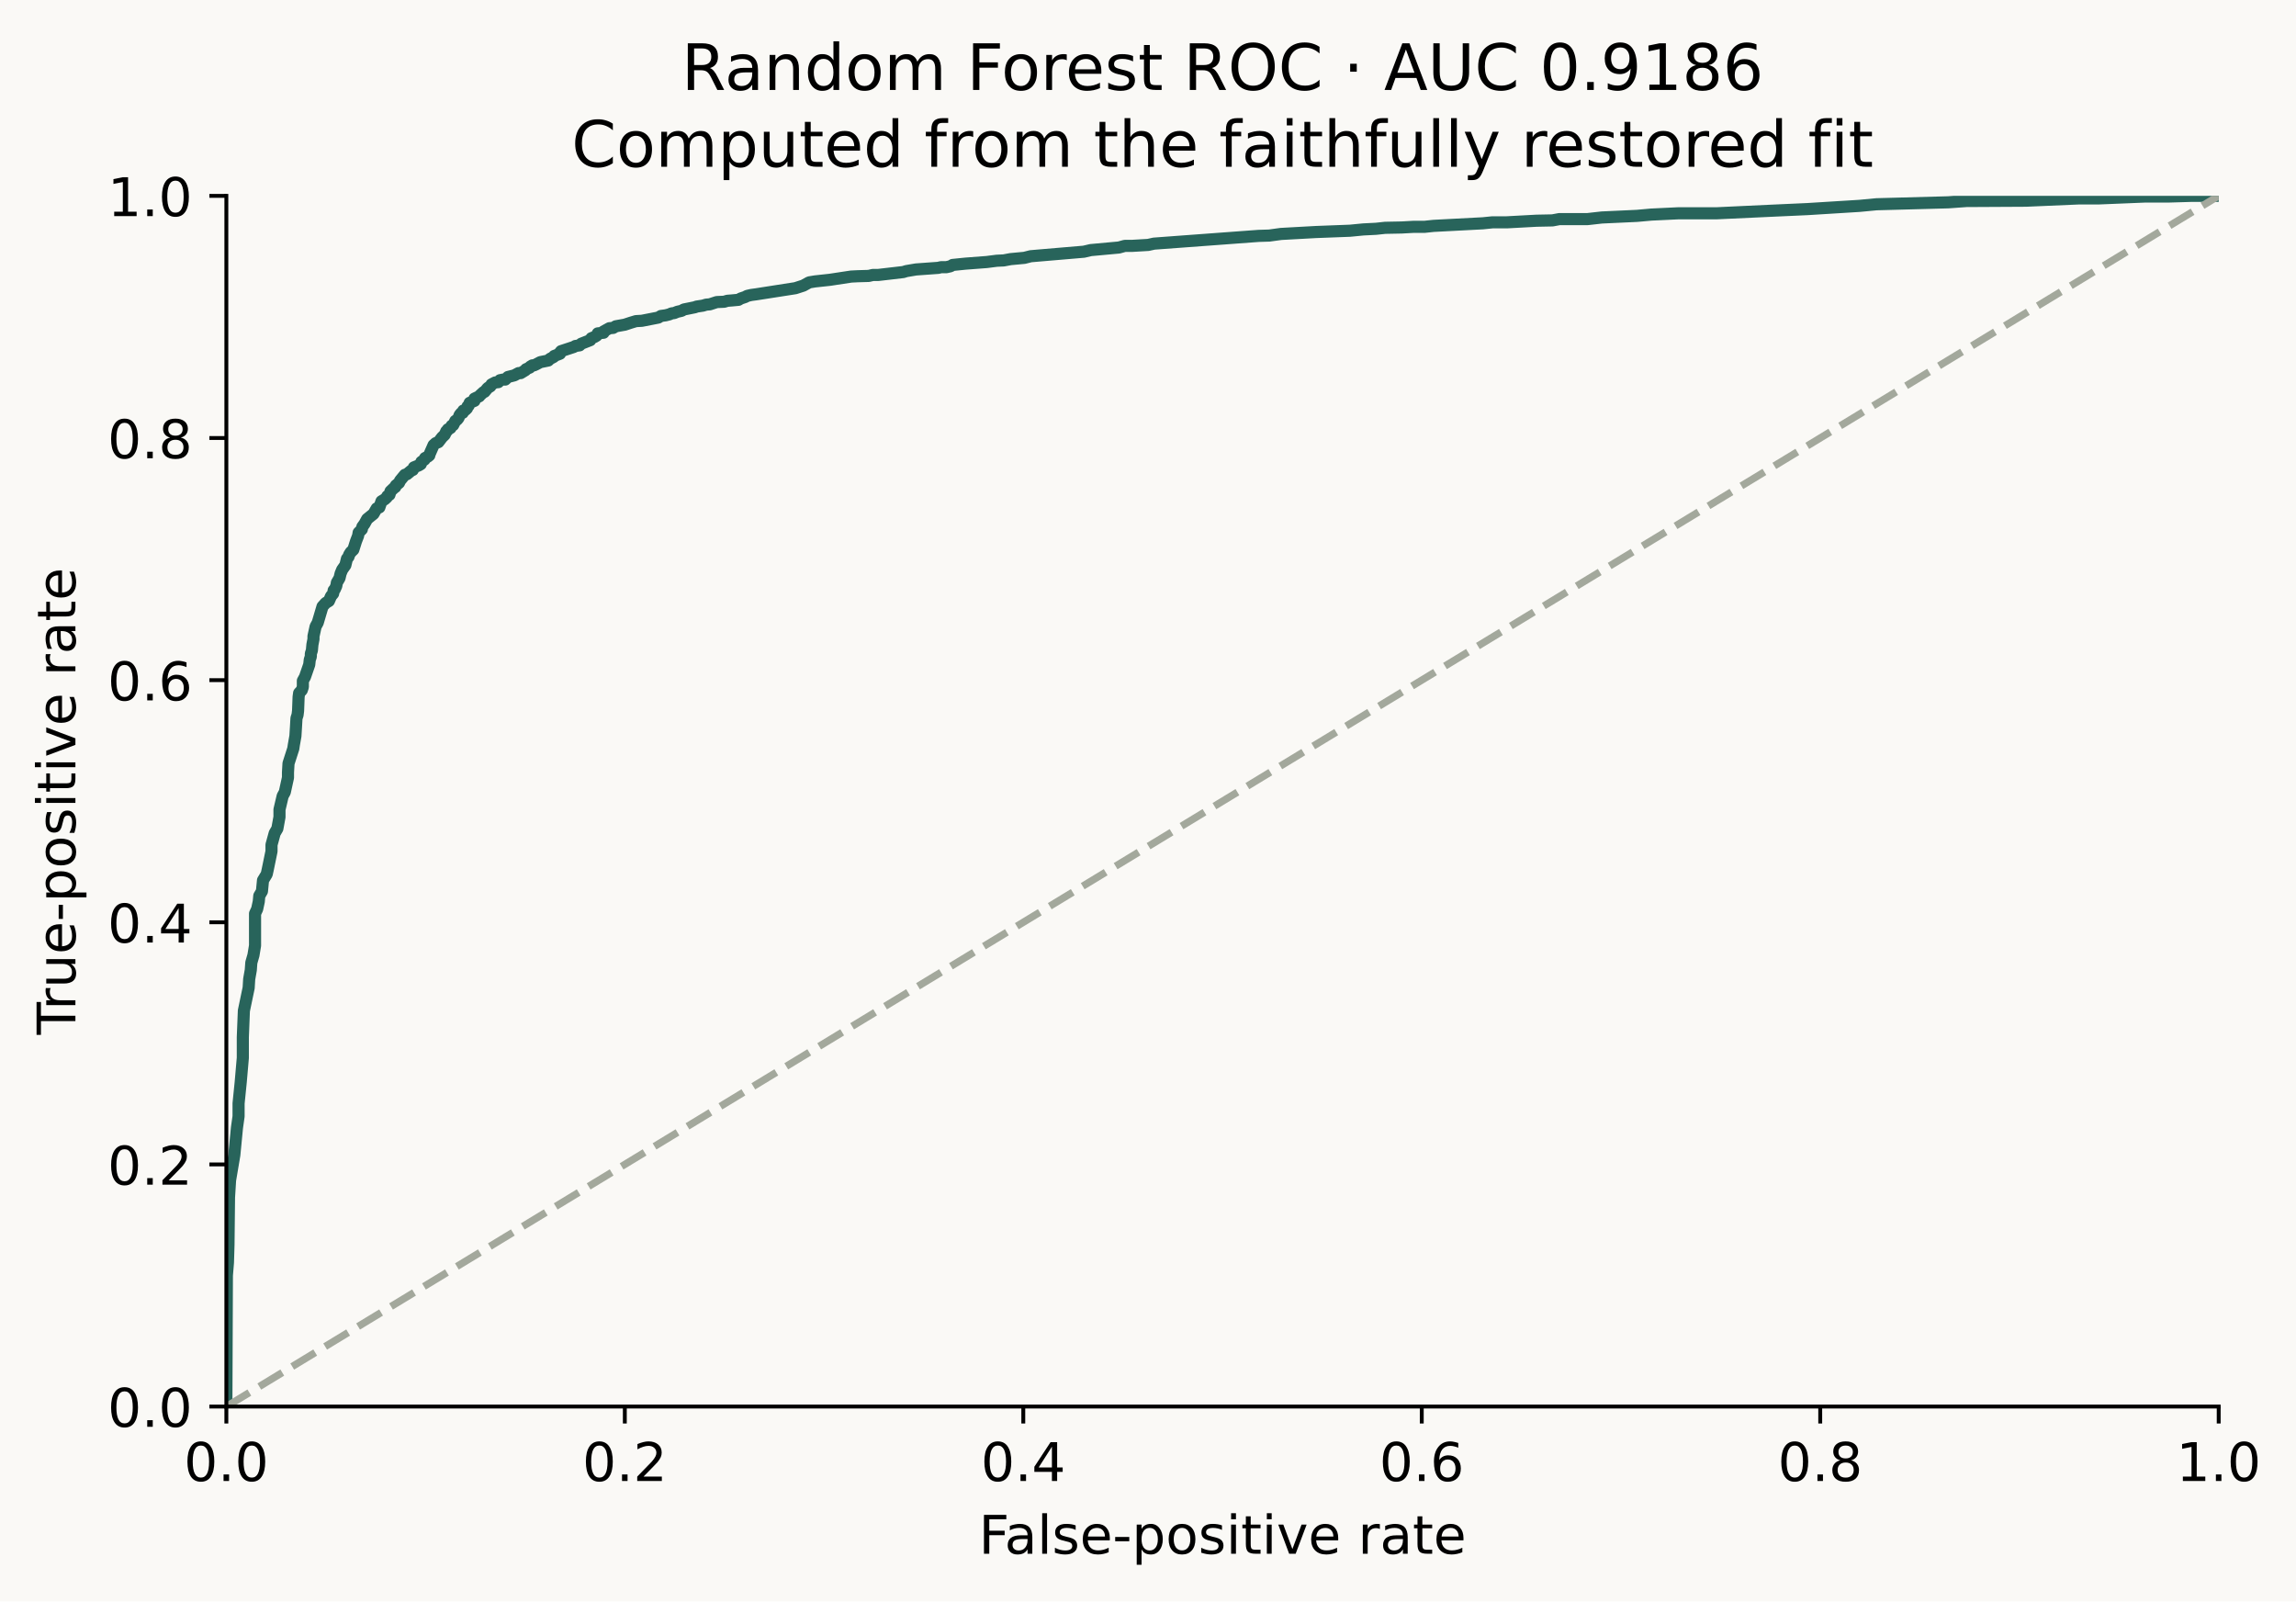
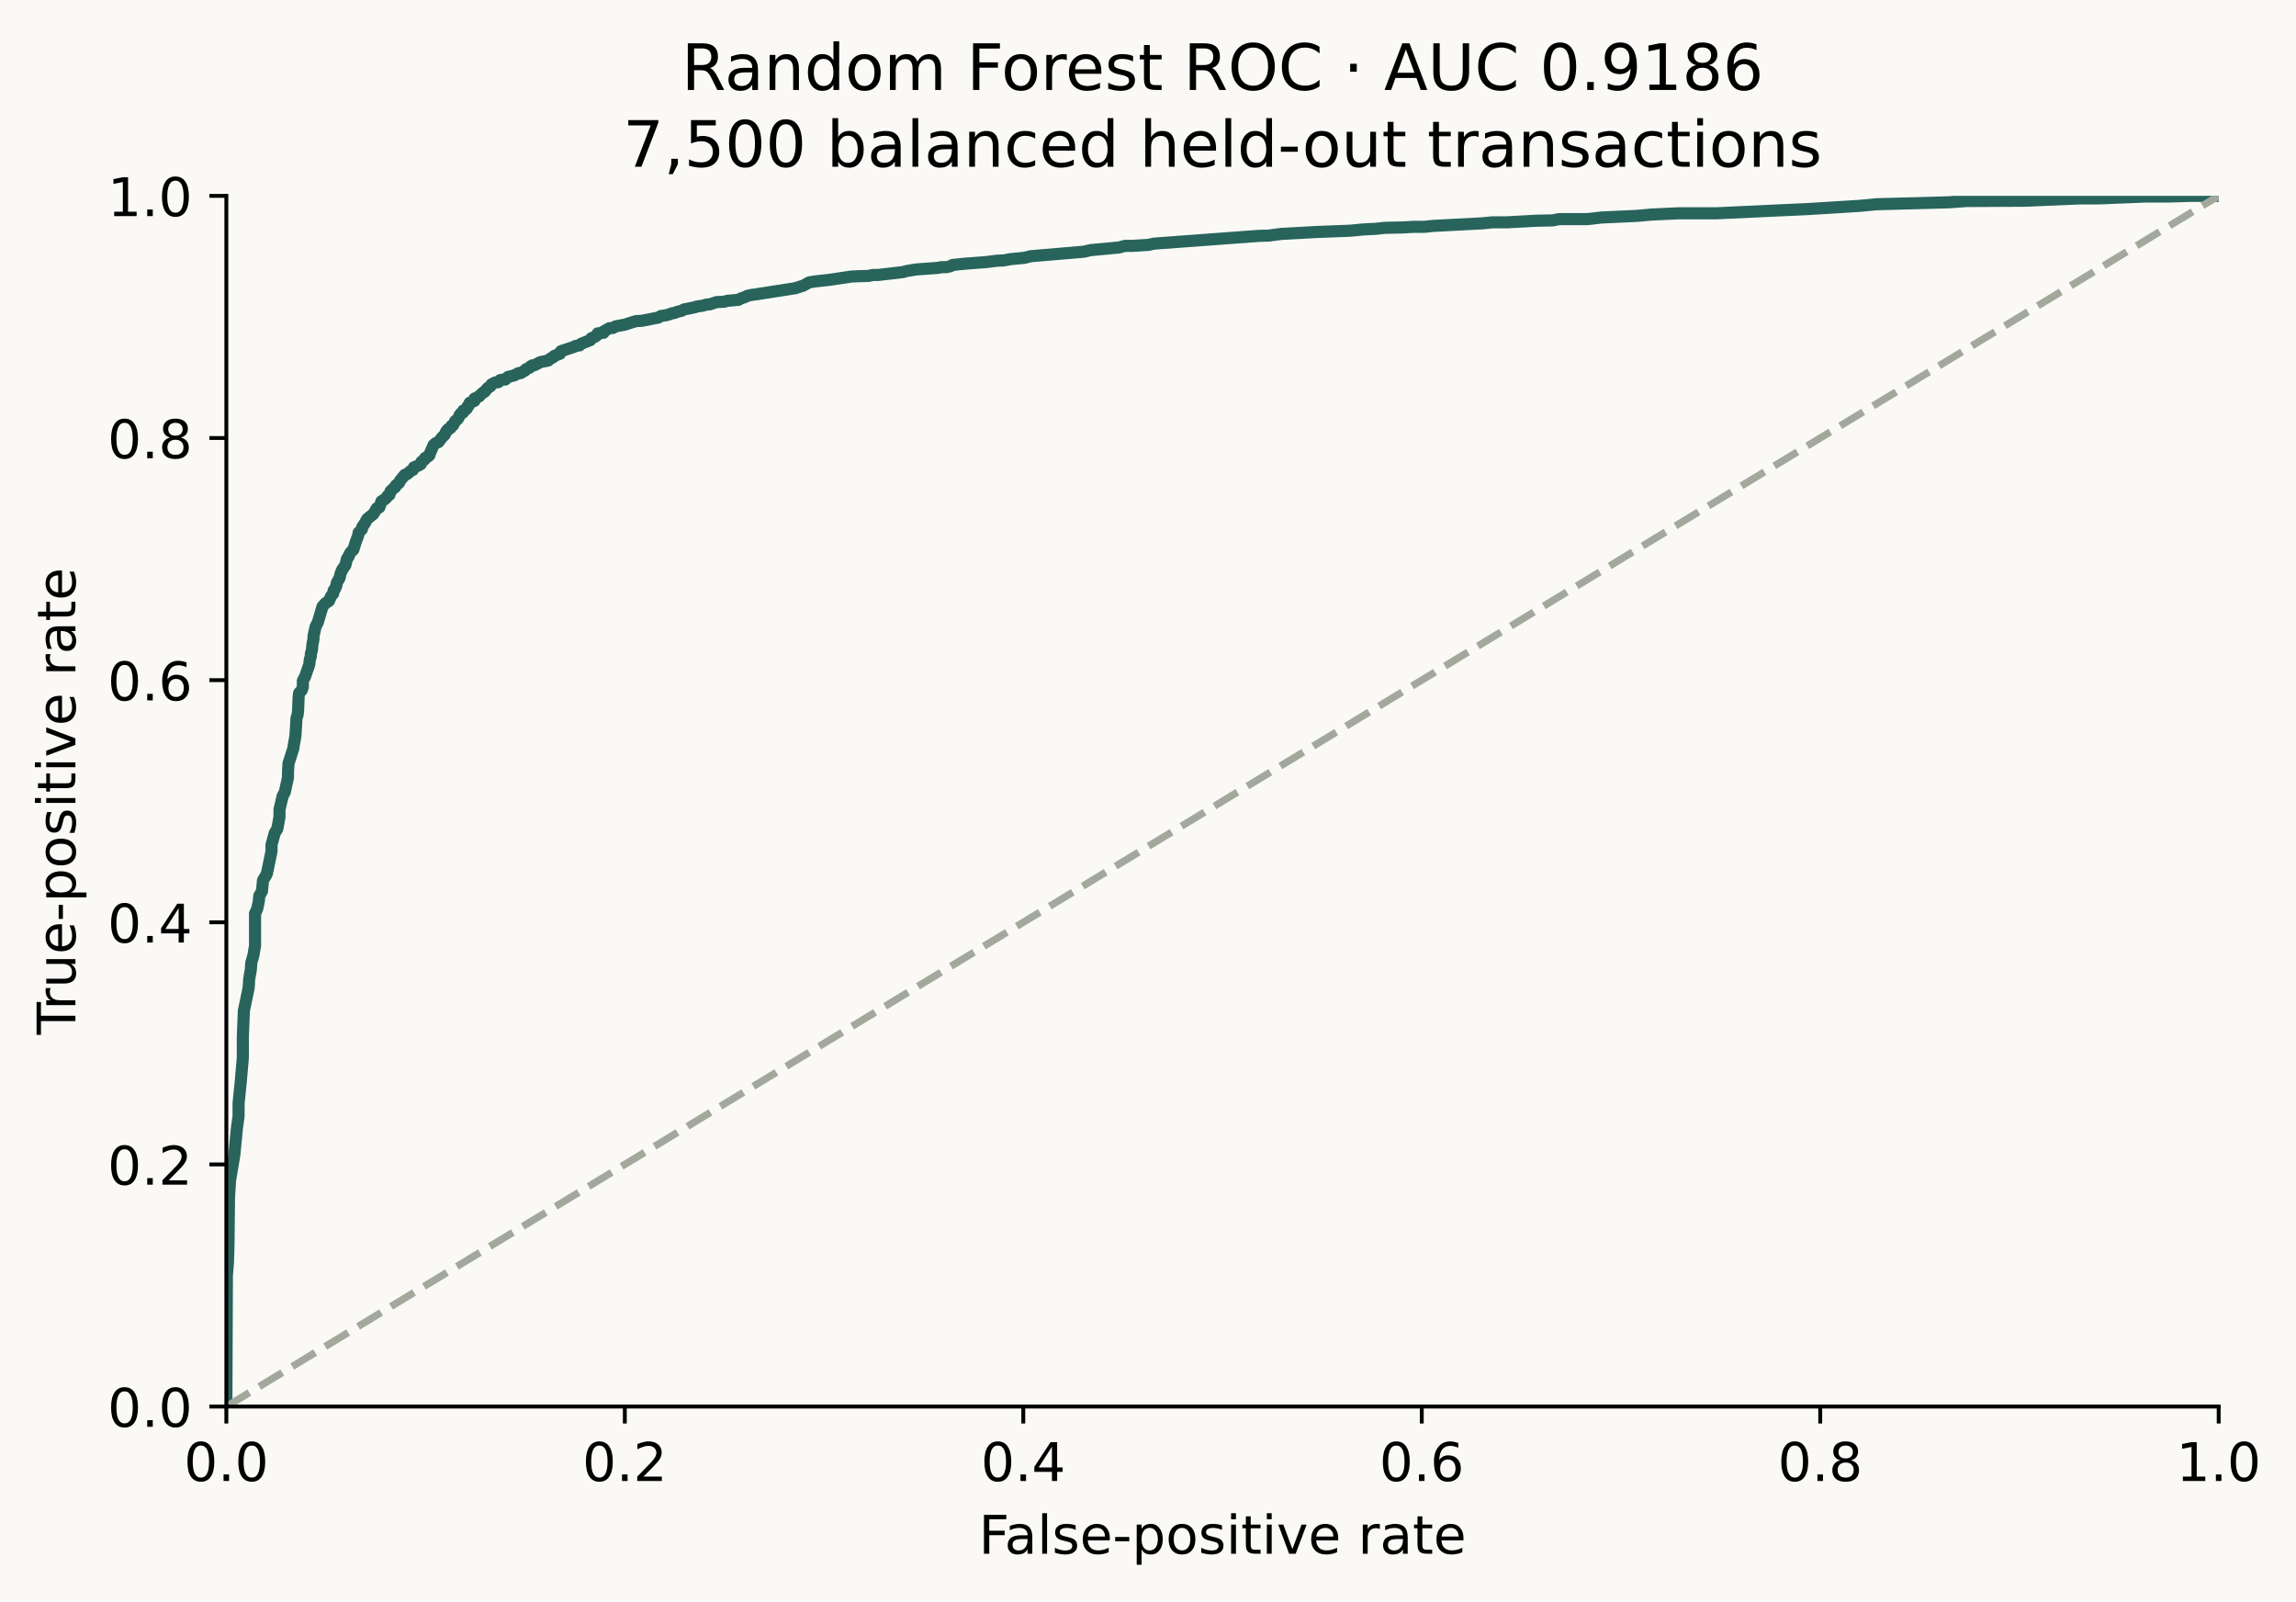
<svg xmlns="http://www.w3.org/2000/svg" xmlns:xlink="http://www.w3.org/1999/xlink" width="473.641pt" height="330.301pt" viewBox="0 0 473.641 330.301" version="1.1">
  <defs>
    <style type="text/css">*{stroke-linejoin: round; stroke-linecap: butt}</style>
  </defs>
  <g id="figure_1">
    <g id="patch_1">
      <path d="M 0 330.301  L 473.641 330.301  L 473.641 0  L 0 0  z " style="fill: #faf9f6" />
    </g>
    <g id="axes_1">
      <g id="patch_2">
        <path d="M 46.694 290.1  L 457.694 290.1  L 457.694 40.395  L 46.694 40.395  z " style="fill: #faf9f6" />
      </g>
      <g id="matplotlib.axis_1">
        <g id="xtick_1">
          <g id="line2d_1">
            <defs>
-               <path id="m5fd1dc9ee6" d="M 0 0  L 0 3.5  " style="stroke: #000000; stroke-width: 0.8" />
+               <path id="m4e3b439e68" d="M 0 0  L 0 3.5  " style="stroke: #000000; stroke-width: 0.8" />
            </defs>
            <g>
-               <use xlink:href="#m5fd1dc9ee6" x="46.694" y="290.1" style="stroke: #000000; stroke-width: 0.8" />
+               <use xlink:href="#m4e3b439e68" x="46.694" y="290.1" style="stroke: #000000; stroke-width: 0.8" />
            </g>
          </g>
          <g id="text_1">
            <text style="font-size: 11px; font-family: 'DejaVu Sans'; text-anchor: middle" x="46.694" y="305.457" transform="rotate(-0 46.6943 305.4573)">0.0</text>
          </g>
        </g>
        <g id="xtick_2">
          <g id="line2d_2">
            <g>
-               <use xlink:href="#m5fd1dc9ee6" x="128.894" y="290.1" style="stroke: #000000; stroke-width: 0.8" />
+               <use xlink:href="#m4e3b439e68" x="128.894" y="290.1" style="stroke: #000000; stroke-width: 0.8" />
            </g>
          </g>
          <g id="text_2">
            <text style="font-size: 11px; font-family: 'DejaVu Sans'; text-anchor: middle" x="128.894" y="305.457" transform="rotate(-0 128.8943 305.4573)">0.2</text>
          </g>
        </g>
        <g id="xtick_3">
          <g id="line2d_3">
            <g>
-               <use xlink:href="#m5fd1dc9ee6" x="211.094" y="290.1" style="stroke: #000000; stroke-width: 0.8" />
+               <use xlink:href="#m4e3b439e68" x="211.094" y="290.1" style="stroke: #000000; stroke-width: 0.8" />
            </g>
          </g>
          <g id="text_3">
            <text style="font-size: 11px; font-family: 'DejaVu Sans'; text-anchor: middle" x="211.094" y="305.457" transform="rotate(-0 211.0943 305.4573)">0.4</text>
          </g>
        </g>
        <g id="xtick_4">
          <g id="line2d_4">
            <g>
-               <use xlink:href="#m5fd1dc9ee6" x="293.294" y="290.1" style="stroke: #000000; stroke-width: 0.8" />
+               <use xlink:href="#m4e3b439e68" x="293.294" y="290.1" style="stroke: #000000; stroke-width: 0.8" />
            </g>
          </g>
          <g id="text_4">
            <text style="font-size: 11px; font-family: 'DejaVu Sans'; text-anchor: middle" x="293.294" y="305.457" transform="rotate(-0 293.2943 305.4573)">0.6</text>
          </g>
        </g>
        <g id="xtick_5">
          <g id="line2d_5">
            <g>
-               <use xlink:href="#m5fd1dc9ee6" x="375.494" y="290.1" style="stroke: #000000; stroke-width: 0.8" />
+               <use xlink:href="#m4e3b439e68" x="375.494" y="290.1" style="stroke: #000000; stroke-width: 0.8" />
            </g>
          </g>
          <g id="text_5">
            <text style="font-size: 11px; font-family: 'DejaVu Sans'; text-anchor: middle" x="375.494" y="305.457" transform="rotate(-0 375.4943 305.4573)">0.8</text>
          </g>
        </g>
        <g id="xtick_6">
          <g id="line2d_6">
            <g>
-               <use xlink:href="#m5fd1dc9ee6" x="457.694" y="290.1" style="stroke: #000000; stroke-width: 0.8" />
+               <use xlink:href="#m4e3b439e68" x="457.694" y="290.1" style="stroke: #000000; stroke-width: 0.8" />
            </g>
          </g>
          <g id="text_6">
            <text style="font-size: 11px; font-family: 'DejaVu Sans'; text-anchor: middle" x="457.694" y="305.457" transform="rotate(-0 457.6943 305.4573)">1.0</text>
          </g>
        </g>
        <g id="text_7">
          <text style="font-size: 11px; font-family: 'DejaVu Sans'; text-anchor: middle" x="252.194" y="320.458" transform="rotate(-0 252.1943 320.4582)">False-positive rate</text>
        </g>
      </g>
      <g id="matplotlib.axis_2">
        <g id="ytick_1">
          <g id="line2d_7">
            <defs>
-               <path id="mad8d70ab41" d="M 0 0  L -3.5 0  " style="stroke: #000000; stroke-width: 0.8" />
+               <path id="m7304bde389" d="M 0 0  L -3.5 0  " style="stroke: #000000; stroke-width: 0.8" />
            </defs>
            <g>
-               <use xlink:href="#mad8d70ab41" x="46.694" y="290.1" style="stroke: #000000; stroke-width: 0.8" />
+               <use xlink:href="#m7304bde389" x="46.694" y="290.1" style="stroke: #000000; stroke-width: 0.8" />
            </g>
          </g>
          <g id="text_8">
            <text style="font-size: 11px; font-family: 'DejaVu Sans'; text-anchor: end" x="39.694" y="294.279" transform="rotate(-0 39.6943 294.2786)">0.0</text>
          </g>
        </g>
        <g id="ytick_2">
          <g id="line2d_8">
            <g>
-               <use xlink:href="#mad8d70ab41" x="46.694" y="240.159" style="stroke: #000000; stroke-width: 0.8" />
+               <use xlink:href="#m7304bde389" x="46.694" y="240.159" style="stroke: #000000; stroke-width: 0.8" />
            </g>
          </g>
          <g id="text_9">
            <text style="font-size: 11px; font-family: 'DejaVu Sans'; text-anchor: end" x="39.694" y="244.338" transform="rotate(-0 39.6943 244.3376)">0.2</text>
          </g>
        </g>
        <g id="ytick_3">
          <g id="line2d_9">
            <g>
-               <use xlink:href="#mad8d70ab41" x="46.694" y="190.218" style="stroke: #000000; stroke-width: 0.8" />
+               <use xlink:href="#m7304bde389" x="46.694" y="190.218" style="stroke: #000000; stroke-width: 0.8" />
            </g>
          </g>
          <g id="text_10">
            <text style="font-size: 11px; font-family: 'DejaVu Sans'; text-anchor: end" x="39.694" y="194.397" transform="rotate(-0 39.6943 194.3966)">0.4</text>
          </g>
        </g>
        <g id="ytick_4">
          <g id="line2d_10">
            <g>
-               <use xlink:href="#mad8d70ab41" x="46.694" y="140.277" style="stroke: #000000; stroke-width: 0.8" />
+               <use xlink:href="#m7304bde389" x="46.694" y="140.277" style="stroke: #000000; stroke-width: 0.8" />
            </g>
          </g>
          <g id="text_11">
            <text style="font-size: 11px; font-family: 'DejaVu Sans'; text-anchor: end" x="39.694" y="144.456" transform="rotate(-0 39.6943 144.4556)">0.6</text>
          </g>
        </g>
        <g id="ytick_5">
          <g id="line2d_11">
            <g>
-               <use xlink:href="#mad8d70ab41" x="46.694" y="90.336" style="stroke: #000000; stroke-width: 0.8" />
+               <use xlink:href="#m7304bde389" x="46.694" y="90.336" style="stroke: #000000; stroke-width: 0.8" />
            </g>
          </g>
          <g id="text_12">
            <text style="font-size: 11px; font-family: 'DejaVu Sans'; text-anchor: end" x="39.694" y="94.515" transform="rotate(-0 39.6943 94.51456)">0.8</text>
          </g>
        </g>
        <g id="ytick_6">
          <g id="line2d_12">
            <g>
-               <use xlink:href="#mad8d70ab41" x="46.694" y="40.395" style="stroke: #000000; stroke-width: 0.8" />
+               <use xlink:href="#m7304bde389" x="46.694" y="40.395" style="stroke: #000000; stroke-width: 0.8" />
            </g>
          </g>
          <g id="text_13">
            <text style="font-size: 11px; font-family: 'DejaVu Sans'; text-anchor: end" x="39.694" y="44.574" transform="rotate(-0 39.6943 44.57355)">1.0</text>
          </g>
        </g>
        <g id="text_14">
          <text style="font-size: 11px; font-family: 'DejaVu Sans'; text-anchor: middle" x="15.558" y="165.247" transform="rotate(-90 15.55828 165.2474)">True-positive rate</text>
        </g>
      </g>
      <g id="line2d_13">
-         <path d="M 457.694 40.395  L 451.995 40.395  L 447.501 40.528  L 442.569 40.528  L 432.815 40.928  L 428.76 40.928  L 417.909 41.394  L 405.634 41.46  L 401.908 41.727  L 387.112 42.126  L 383.605 42.459  L 372.864 43.125  L 365.521 43.458  L 354.122 43.991  L 346.231 43.991  L 340.641 44.257  L 337.682 44.523  L 330.449 44.856  L 327.489 45.189  L 321.681 45.189  L 320.256 45.456  L 316.968 45.522  L 310.83 45.855  L 307.871 45.855  L 305.898 46.055  L 295.705 46.588  L 293.842 46.787  L 291.541 46.787  L 289.129 46.92  L 285.732 46.987  L 283.869 47.187  L 281.238 47.32  L 278.498 47.586  L 271.484 47.853  L 264.25 48.252  L 261.839 48.585  L 259.647 48.652  L 238.056 50.25  L 236.85 50.516  L 233.453 50.716  L 232.028 50.716  L 230.822 51.049  L 225.013 51.582  L 223.589 51.915  L 212.629 52.847  L 211.313 53.18  L 208.464 53.446  L 207.039 53.712  L 205.614 53.779  L 203.532 54.045  L 199.148 54.378  L 196.517 54.645  L 196.079 54.911  L 195.202 55.111  L 194.106 55.111  L 193.558 55.244  L 188.955 55.577  L 186.982 55.91  L 186.325 56.11  L 181.173 56.709  L 180.077 56.709  L 179.201 56.909  L 176.899 56.975  L 175.584 57.042  L 171.2 57.708  L 168.131 58.041  L 166.925 58.24  L 165.72 58.906  L 164.076 59.439  L 155.965 60.704  L 154.979 60.837  L 154.102 61.037  L 153.773 61.237  L 152.787 61.57  L 152.349 61.836  L 150.924 61.969  L 150.047 62.036  L 149.389 62.236  L 147.855 62.302  L 146.43 62.768  L 145.663 62.835  L 145.005 63.035  L 143.69 63.235  L 143.361 63.368  L 141.06 63.834  L 140.621 64.1  L 139.745 64.3  L 139.087 64.566  L 138.539 64.633  L 138.101 64.833  L 137.333 65.032  L 136.347 65.166  L 135.799 65.499  L 132.401 66.164  L 131.196 66.231  L 130.1 66.564  L 128.894 66.963  L 127.031 67.296  L 126.483 67.629  L 125.716 67.696  L 124.51 68.362  L 124.51 68.628  L 123.305 68.761  L 123.305 68.895  L 123.085 69.227  L 122.647 69.494  L 121.989 69.76  L 121.77 70.16  L 119.907 70.892  L 119.578 71.225  L 118.701 71.358  L 118.373 71.558  L 115.742 72.424  L 115.523 72.69  L 115.523 72.956  L 114.317 73.422  L 114.208 73.622  L 113.441 74.022  L 113.112 74.355  L 111.468 74.688  L 110.591 75.154  L 110.153 75.354  L 109.824 75.354  L 109.385 75.62  L 109.276 75.82  L 108.509 76.153  L 108.399 76.352  L 107.741 76.752  L 107.413 76.952  L 106.974 76.952  L 106.097 77.418  L 104.782 77.751  L 104.234 78.283  L 103.796 78.283  L 103.138 78.417  L 102.809 78.816  L 102.152 78.883  L 101.385 79.282  L 101.165 79.682  L 100.617 80.015  L 99.96 80.814  L 99.741 80.88  L 99.083 81.48  L 98.864 81.746  L 97.877 82.212  L 97.877 82.678  L 96.891 83.078  L 96.672 83.677  L 96.453 83.81  L 96.343 84.21  L 96.014 84.543  L 95.576 84.676  L 95.466 85.142  L 95.137 85.209  L 94.809 85.608  L 94.589 86.207  L 94.261 86.607  L 93.932 86.807  L 93.493 87.672  L 93.165 87.805  L 92.945 88.272  L 92.397 88.538  L 92.288 88.804  L 92.069 88.937  L 91.74 89.67  L 91.192 90.203  L 90.425 91.201  L 89.877 91.401  L 89.438 91.801  L 88.561 93.798  L 88.561 93.932  L 88.233 94.198  L 87.685 94.464  L 87.575 94.797  L 86.917 95.263  L 86.808 95.729  L 86.369 95.996  L 85.383 96.395  L 85.164 96.928  L 84.835 97.061  L 83.958 97.794  L 83.52 97.927  L 82.533 99.125  L 82.314 99.592  L 81.657 100.124  L 81.547 100.457  L 81.328 100.59  L 80.561 101.323  L 80.341 102.055  L 79.903 102.322  L 79.793 102.588  L 79.355 102.988  L 78.697 103.387  L 78.259 104.652  L 77.711 104.852  L 77.053 105.984  L 75.738 107.049  L 75.19 108.048  L 74.752 108.648  L 74.642 109.18  L 73.985 109.846  L 73.875 110.512  L 73.437 111.644  L 72.889 113.375  L 72.341 113.908  L 72.012 114.441  L 71.902 114.84  L 71.573 115.24  L 71.245 116.572  L 70.587 117.504  L 70.258 118.303  L 70.039 119.235  L 69.491 120.167  L 69.381 120.833  L 69.053 121.566  L 68.833 121.765  L 68.724 122.431  L 68.285 122.964  L 67.847 123.963  L 67.189 124.362  L 66.532 125.095  L 65.545 128.424  L 65.107 129.223  L 64.669 131.221  L 64.669 131.82  L 64.449 132.952  L 64.34 134.151  L 64.121 134.817  L 64.121 135.416  L 63.901 136.082  L 63.792 137.081  L 62.915 139.611  L 62.477 140.41  L 62.477 141.675  L 62.257 142.341  L 61.709 142.94  L 61.6 143.739  L 61.49 146.603  L 61.381 147.468  L 61.161 148.134  L 61.052 149.999  L 60.942 151.797  L 60.613 153.661  L 60.504 154.394  L 59.517 157.457  L 59.408 159.321  L 59.408 160.386  L 58.75 163.383  L 58.312 164.182  L 57.654 166.979  L 57.654 168.51  L 57.216 170.907  L 56.668 171.84  L 56.01 174.237  L 56.01 175.568  L 55.243 179.297  L 55.024 180.296  L 54.257 181.561  L 54.037 183.825  L 53.489 184.758  L 53.38 185.956  L 53.051 187.488  L 52.613 188.42  L 52.613 195.012  L 52.284 197.01  L 51.845 198.541  L 51.736 200.073  L 51.407 201.937  L 51.297 203.735  L 50.311 208.463  L 50.092 213.923  L 50.092 218.185  L 49.653 223.246  L 49.215 227.574  L 49.215 230.237  L 48.886 232.568  L 48.338 238.228  L 47.461 243.422  L 47.242 246.951  L 47.133 256.739  L 47.023 260.402  L 46.804 263.065  L 46.694 290.1  L 46.694 290.1  " clip-path="url(#pd99ef13422)" style="fill: none; stroke: #28645b; stroke-width: 2.5; stroke-linecap: square" />
+         <path d="M 457.694 40.395  L 451.995 40.395  L 447.501 40.528  L 442.569 40.528  L 432.815 40.928  L 428.76 40.928  L 417.909 41.394  L 405.634 41.46  L 401.908 41.727  L 387.112 42.126  L 383.605 42.459  L 372.864 43.125  L 365.521 43.458  L 354.122 43.991  L 346.231 43.991  L 340.641 44.257  L 337.682 44.523  L 330.449 44.856  L 327.489 45.189  L 321.681 45.189  L 320.256 45.456  L 316.968 45.522  L 310.83 45.855  L 307.871 45.855  L 305.898 46.055  L 295.705 46.588  L 293.842 46.787  L 291.541 46.787  L 289.129 46.92  L 285.732 46.987  L 283.869 47.187  L 281.238 47.32  L 278.498 47.586  L 271.484 47.853  L 264.25 48.252  L 261.839 48.585  L 259.647 48.652  L 238.056 50.25  L 236.85 50.516  L 233.453 50.716  L 232.028 50.716  L 230.822 51.049  L 225.013 51.582  L 223.589 51.915  L 212.629 52.847  L 211.313 53.18  L 208.464 53.446  L 207.039 53.712  L 205.614 53.779  L 203.532 54.045  L 199.148 54.378  L 196.517 54.645  L 196.079 54.911  L 195.202 55.111  L 194.106 55.111  L 193.558 55.244  L 188.955 55.577  L 186.982 55.91  L 186.325 56.11  L 181.173 56.709  L 180.077 56.709  L 179.201 56.909  L 176.899 56.975  L 175.584 57.042  L 171.2 57.708  L 168.131 58.041  L 166.925 58.24  L 165.72 58.906  L 164.076 59.439  L 155.965 60.704  L 154.979 60.837  L 154.102 61.037  L 153.773 61.237  L 152.787 61.57  L 152.349 61.836  L 150.924 61.969  L 150.047 62.036  L 149.389 62.236  L 147.855 62.302  L 146.43 62.768  L 145.663 62.835  L 145.005 63.035  L 143.69 63.235  L 143.361 63.368  L 141.06 63.834  L 140.621 64.1  L 139.745 64.3  L 139.087 64.566  L 138.539 64.633  L 138.101 64.833  L 137.333 65.032  L 136.347 65.166  L 135.799 65.499  L 132.401 66.164  L 131.196 66.231  L 130.1 66.564  L 128.894 66.963  L 127.031 67.296  L 126.483 67.629  L 125.716 67.696  L 124.51 68.362  L 124.51 68.628  L 123.305 68.761  L 123.305 68.895  L 123.085 69.227  L 122.647 69.494  L 121.989 69.76  L 121.77 70.16  L 119.907 70.892  L 119.578 71.225  L 118.701 71.358  L 118.373 71.558  L 115.742 72.424  L 115.523 72.69  L 115.523 72.956  L 114.317 73.422  L 114.208 73.622  L 113.441 74.022  L 113.112 74.355  L 111.468 74.688  L 110.591 75.154  L 110.153 75.354  L 109.824 75.354  L 109.385 75.62  L 109.276 75.82  L 108.509 76.153  L 108.399 76.352  L 107.741 76.752  L 107.413 76.952  L 106.974 76.952  L 106.097 77.418  L 104.782 77.751  L 104.234 78.283  L 103.796 78.283  L 103.138 78.417  L 102.809 78.816  L 102.152 78.883  L 101.385 79.282  L 101.165 79.682  L 100.617 80.015  L 99.96 80.814  L 99.741 80.88  L 99.083 81.48  L 98.864 81.746  L 97.877 82.212  L 97.877 82.678  L 96.891 83.078  L 96.672 83.677  L 96.453 83.81  L 96.343 84.21  L 96.014 84.543  L 95.576 84.676  L 95.466 85.142  L 95.137 85.209  L 94.809 85.608  L 94.589 86.207  L 94.261 86.607  L 93.932 86.807  L 93.493 87.672  L 93.165 87.805  L 92.945 88.272  L 92.397 88.538  L 92.288 88.804  L 92.069 88.937  L 91.74 89.67  L 91.192 90.203  L 90.425 91.201  L 89.877 91.401  L 89.438 91.801  L 88.561 93.798  L 88.561 93.932  L 88.233 94.198  L 87.685 94.464  L 87.575 94.797  L 86.917 95.263  L 86.808 95.729  L 86.369 95.996  L 85.383 96.395  L 85.164 96.928  L 84.835 97.061  L 83.958 97.794  L 83.52 97.927  L 82.533 99.125  L 82.314 99.592  L 81.657 100.124  L 81.547 100.457  L 81.328 100.59  L 80.561 101.323  L 80.341 102.055  L 79.903 102.322  L 79.793 102.588  L 79.355 102.988  L 78.697 103.387  L 78.259 104.652  L 77.711 104.852  L 77.053 105.984  L 75.738 107.049  L 75.19 108.048  L 74.752 108.648  L 74.642 109.18  L 73.985 109.846  L 73.875 110.512  L 73.437 111.644  L 72.889 113.375  L 72.341 113.908  L 72.012 114.441  L 71.902 114.84  L 71.573 115.24  L 71.245 116.572  L 70.587 117.504  L 70.258 118.303  L 70.039 119.235  L 69.491 120.167  L 69.381 120.833  L 69.053 121.566  L 68.833 121.765  L 68.724 122.431  L 68.285 122.964  L 67.847 123.963  L 67.189 124.362  L 66.532 125.095  L 65.545 128.424  L 65.107 129.223  L 64.669 131.221  L 64.669 131.82  L 64.449 132.952  L 64.34 134.151  L 64.121 134.817  L 64.121 135.416  L 63.901 136.082  L 63.792 137.081  L 62.915 139.611  L 62.477 140.41  L 62.477 141.675  L 62.257 142.341  L 61.709 142.94  L 61.6 143.739  L 61.49 146.603  L 61.381 147.468  L 61.161 148.134  L 61.052 149.999  L 60.942 151.797  L 60.613 153.661  L 60.504 154.394  L 59.517 157.457  L 59.408 159.321  L 59.408 160.386  L 58.75 163.383  L 58.312 164.182  L 57.654 166.979  L 57.654 168.51  L 57.216 170.907  L 56.668 171.84  L 56.01 174.237  L 56.01 175.568  L 55.243 179.297  L 55.024 180.296  L 54.257 181.561  L 54.037 183.825  L 53.489 184.758  L 53.38 185.956  L 53.051 187.488  L 52.613 188.42  L 52.613 195.012  L 52.284 197.01  L 51.845 198.541  L 51.736 200.073  L 51.407 201.937  L 51.297 203.735  L 50.311 208.463  L 50.092 213.923  L 50.092 218.185  L 49.653 223.246  L 49.215 227.574  L 49.215 230.237  L 48.886 232.568  L 48.338 238.228  L 47.461 243.422  L 47.242 246.951  L 47.133 256.739  L 47.023 260.402  L 46.804 263.065  L 46.694 290.1  L 46.694 290.1  " clip-path="url(#p2355781268)" style="fill: none; stroke: #28645b; stroke-width: 2.5; stroke-linecap: square" />
      </g>
      <g id="line2d_14">
-         <path d="M 46.694 290.1  L 457.694 40.395  " clip-path="url(#pd99ef13422)" style="fill: none; stroke-dasharray: 5.55,2.4; stroke-dashoffset: 0; stroke: #a3a89c; stroke-width: 1.5" />
+         <path d="M 46.694 290.1  L 457.694 40.395  " clip-path="url(#p2355781268)" style="fill: none; stroke-dasharray: 5.55,2.4; stroke-dashoffset: 0; stroke: #a3a89c; stroke-width: 1.5" />
      </g>
      <g id="patch_3">
        <path d="M 46.694 290.1  L 46.694 40.395  " style="fill: none; stroke: #000000; stroke-width: 0.8; stroke-linejoin: miter; stroke-linecap: square" />
      </g>
      <g id="patch_4">
        <path d="M 46.694 290.1  L 457.694 290.1  " style="fill: none; stroke: #000000; stroke-width: 0.8; stroke-linejoin: miter; stroke-linecap: square" />
      </g>
      <g id="text_15">
        <text style="font-size: 13.2px; font-family: 'DejaVu Sans'" transform="translate(140.5924 18.55123)">Random Forest ROC · AUC 0.9186</text>
-         <text style="font-size: 13.2px; font-family: 'DejaVu Sans'" transform="translate(117.9225 34.39484)">Computed from the faithfully restored fit</text>
+         <text style="font-size: 13.2px; font-family: 'DejaVu Sans'" transform="translate(128.532 34.39484)">7,500 balanced held-out transactions</text>
      </g>
    </g>
  </g>
  <defs>
-     <clipPath id="pd99ef13422">
+     <clipPath id="p2355781268">
      <rect x="46.694" y="40.395" width="411" height="249.705" />
    </clipPath>
  </defs>
</svg>
